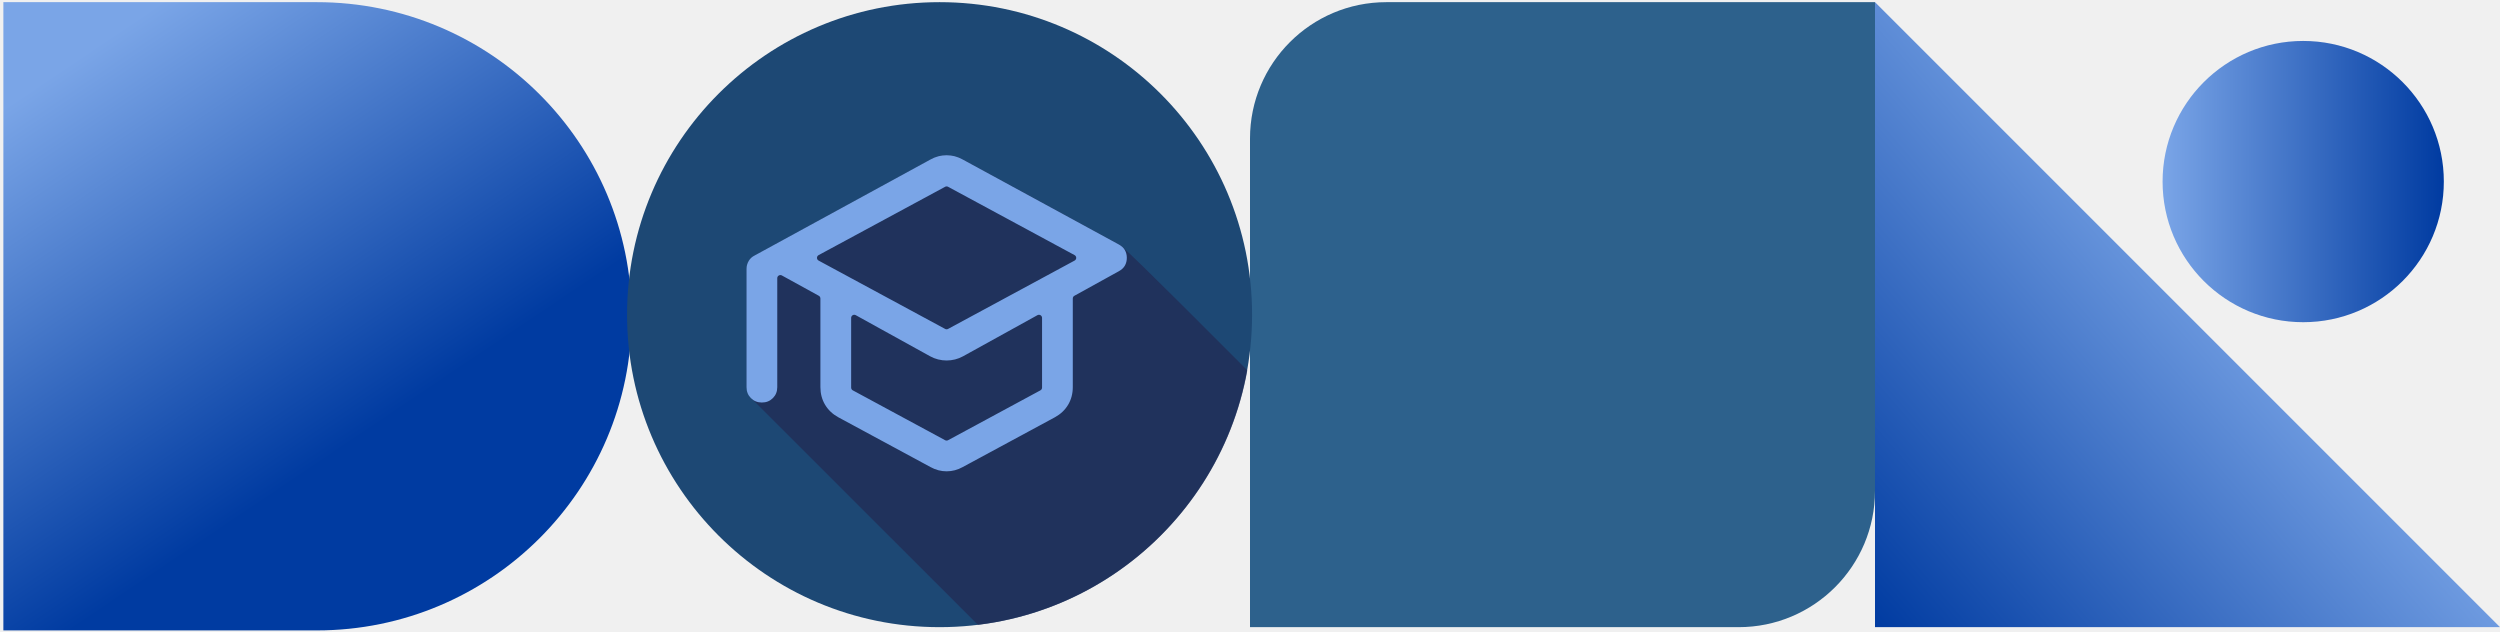
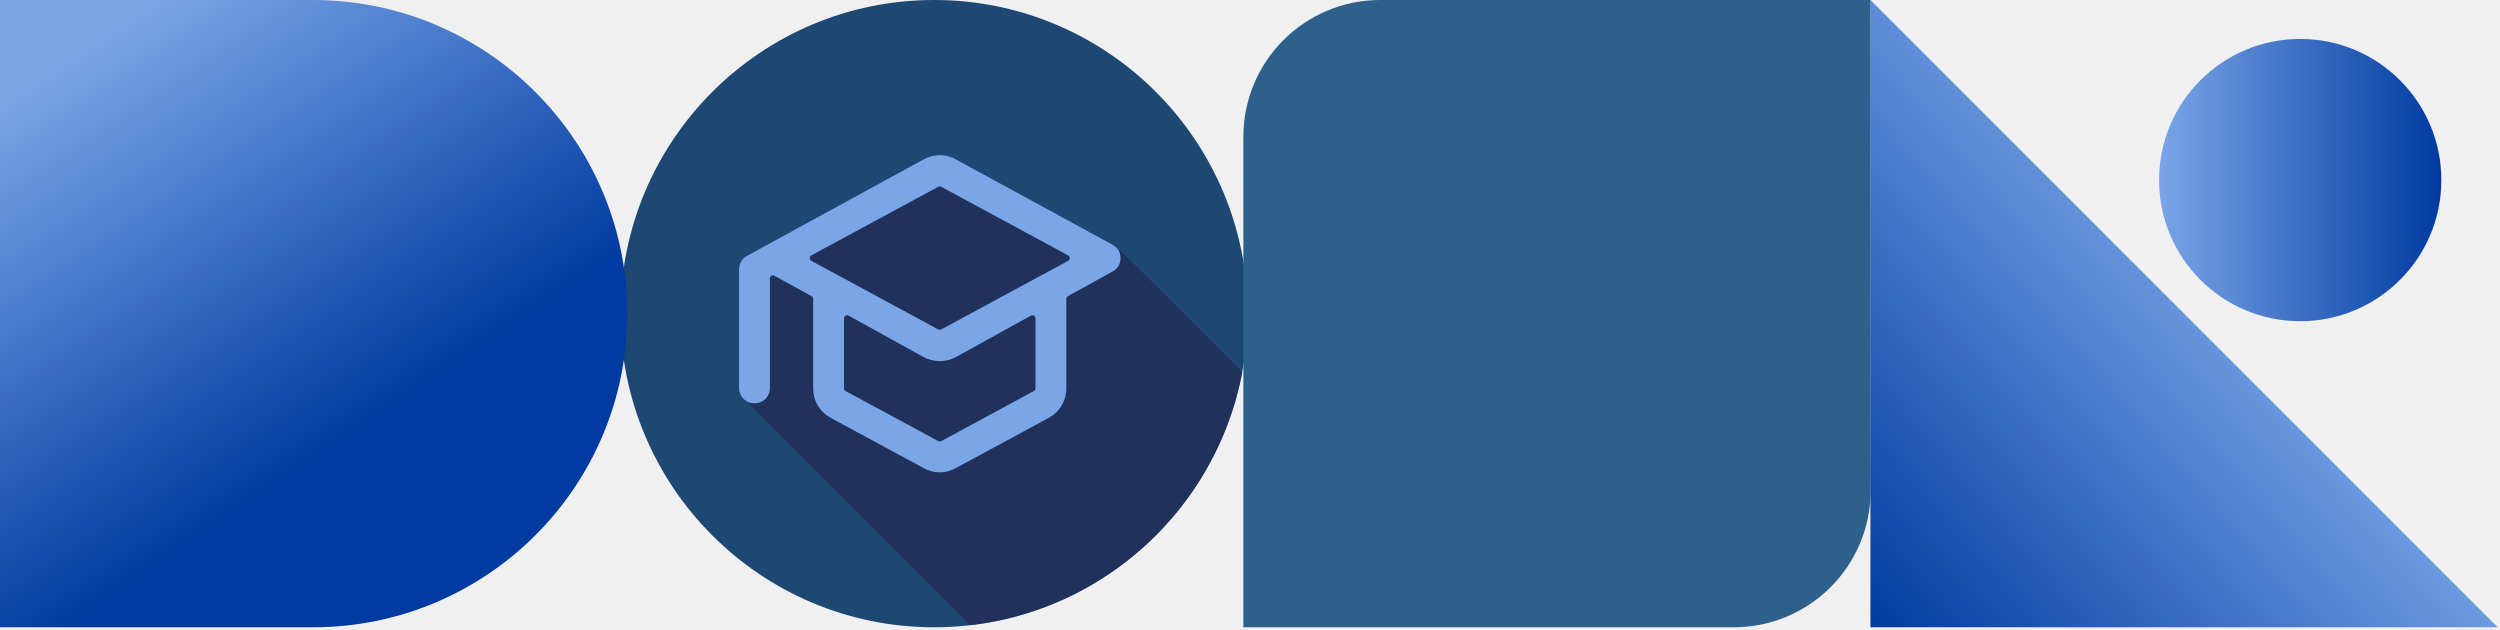
- <svg xmlns="http://www.w3.org/2000/svg" width="550" height="139" viewBox="0 0 550 139" fill="none">
-   <g clip-path="url(#clip0_1337_2841)">
-     <path d="M275 30.475C275 13.906 288.431 0.475 305 0.475H412.5V107.975C412.5 124.544 399.069 137.975 382.5 137.975H275V30.475Z" fill="#2D618C" />
-     <path d="M0.74 0.475V138.69H69.69C107.944 138.69 138.955 107.749 138.955 69.582C138.955 31.416 107.944 0.475 69.69 0.475L0.74 0.475Z" fill="url(#paint0_linear_1337_2841)" />
-     <path d="M206.705 137.975C244.674 137.975 275.456 107.195 275.456 69.225C275.456 31.256 244.674 0.475 206.705 0.475C168.735 0.475 137.955 31.256 137.955 69.225C137.955 107.195 168.735 137.975 206.705 137.975Z" fill="#1D4874" />
-     <mask id="mask0_1337_2841" style="mask-type:alpha" maskUnits="userSpaceOnUse" x="138" y="0" width="138" height="138">
-       <path d="M206.75 137.975C244.72 137.975 275.501 107.195 275.501 69.225C275.501 31.256 244.72 0.475 206.75 0.475C168.781 0.475 138 31.256 138 69.225C138 107.195 168.781 137.975 206.75 137.975Z" fill="#1D4874" />
-     </mask>
-     <g mask="url(#mask0_1337_2841)">
-       <path opacity="0.63" d="M315.8 123.304C314.955 121.78 313.103 120.481 311.879 119.256C310.332 117.709 252.816 59.44 247.227 54.61C246.959 54.294 246.608 54.011 246.167 53.771L211.826 35.077C211.271 34.767 210.691 34.533 210.104 34.378C209.52 34.225 208.913 34.147 208.297 34.147C207.682 34.147 207.075 34.225 206.49 34.378C205.904 34.532 205.325 34.767 204.764 35.079L166.037 56.221C165.477 56.501 165.056 56.894 164.748 57.426C164.434 57.968 164.281 58.537 164.281 59.166V85.172C164.281 86.796 165.495 87.842 166.559 88.892C167.992 90.307 230.523 152.841 231.948 154.265C233.125 155.442 234.123 156.829 235.938 156.829C236.91 156.829 237.699 156.513 238.351 155.862C239.002 155.21 239.319 154.421 239.319 153.449V147.1C239.404 147.186 239.489 147.271 239.578 147.352C239.69 147.468 239.8 147.584 239.92 147.694C240.031 147.81 240.142 147.926 240.261 148.035C240.373 148.151 240.483 148.267 240.603 148.376C240.714 148.492 240.824 148.609 240.944 148.718C241.055 148.834 241.166 148.95 241.285 149.059C241.397 149.175 241.507 149.292 241.627 149.401C241.738 149.517 241.849 149.633 241.968 149.742C242.08 149.858 242.19 149.974 242.31 150.083C242.421 150.199 242.531 150.316 242.651 150.425C242.762 150.541 242.873 150.657 242.993 150.766C243.104 150.882 243.214 150.998 243.334 151.108C243.445 151.223 243.556 151.34 243.675 151.449C243.786 151.565 243.897 151.681 244.016 151.79C244.128 151.906 244.238 152.023 244.358 152.132C244.469 152.248 244.58 152.364 244.699 152.473C244.811 152.589 244.921 152.705 245.041 152.814C245.152 152.93 245.262 153.047 245.382 153.156C245.493 153.272 245.604 153.388 245.723 153.497C245.835 153.613 245.945 153.729 246.065 153.839C246.176 153.955 246.287 154.071 246.406 154.18C246.518 154.296 246.628 154.412 246.747 154.521C246.859 154.637 246.969 154.753 247.089 154.862C247.2 154.979 247.311 155.095 247.43 155.204C247.542 155.32 247.652 155.436 247.772 155.545C247.883 155.661 247.993 155.778 248.113 155.887C248.224 156.003 248.335 156.119 248.454 156.228C248.566 156.344 248.676 156.461 248.796 156.57C248.907 156.686 249.018 156.802 249.137 156.911C249.248 157.027 249.359 157.143 249.479 157.252C249.59 157.368 249.7 157.485 249.82 157.594C249.931 157.71 250.042 157.826 250.162 157.935C250.273 158.051 250.383 158.167 250.503 158.276C250.614 158.392 250.724 158.509 250.844 158.618C251.379 159.175 251.999 159.664 252.719 160.06L273.045 171.036C273.602 171.345 274.18 171.581 274.767 171.735C275.349 171.888 275.957 171.966 276.573 171.966C277.19 171.966 277.799 171.888 278.38 171.735C278.967 171.58 279.547 171.345 280.11 171.032L300.423 160.063C301.663 159.381 302.635 158.456 303.313 157.316C303.991 156.176 304.336 154.875 304.336 153.449V133.944C304.336 133.695 304.471 133.466 304.688 133.346L314.443 127.96C315.069 127.618 315.526 127.196 315.799 126.704C316.084 126.193 316.222 125.636 316.222 125.004C316.222 124.371 316.084 123.815 315.8 123.304Z" fill="#22244E" />
-     </g>
-     <path d="M208.252 103.69C207.635 103.69 207.027 103.612 206.445 103.458C205.859 103.304 205.28 103.069 204.723 102.76L184.397 91.784C183.162 91.104 182.19 90.18 181.512 89.04C180.833 87.9 180.489 86.599 180.489 85.173V65.668C180.489 65.418 180.354 65.189 180.136 65.069L172.009 60.599C171.907 60.543 171.793 60.514 171.68 60.514C171.56 60.514 171.439 60.546 171.333 60.61C171.124 60.733 170.997 60.956 170.997 61.197V85.173C170.997 86.144 170.681 86.933 170.03 87.585C169.378 88.236 168.589 88.553 167.616 88.553C166.645 88.553 165.856 88.236 165.204 87.585C164.552 86.933 164.235 86.144 164.235 85.173V59.166C164.235 58.537 164.388 57.968 164.703 57.426C165.01 56.894 165.432 56.501 165.991 56.221L204.719 35.079C205.28 34.767 205.859 34.532 206.445 34.378C207.029 34.225 207.637 34.147 208.252 34.147C208.868 34.147 209.475 34.225 210.058 34.378C210.646 34.533 211.225 34.767 211.781 35.077L246.122 53.771C246.748 54.113 247.204 54.535 247.479 55.028C247.762 55.539 247.9 56.095 247.9 56.727C247.9 57.36 247.762 57.916 247.478 58.428C247.204 58.92 246.748 59.342 246.122 59.683L236.367 65.07C236.149 65.19 236.014 65.419 236.014 65.668V85.173C236.014 86.599 235.669 87.9 234.992 89.039C234.314 90.18 233.341 91.104 232.101 91.787L211.788 102.756C211.225 103.069 210.646 103.304 210.058 103.458C209.477 103.612 208.868 103.69 208.252 103.69ZM187.934 69.251C187.814 69.251 187.694 69.283 187.587 69.346C187.379 69.469 187.252 69.693 187.252 69.934V85.274C187.252 85.525 187.389 85.755 187.61 85.874L207.928 96.846C208.029 96.901 208.14 96.928 208.252 96.928C208.363 96.928 208.475 96.901 208.576 96.846L228.894 85.874C229.115 85.755 229.252 85.525 229.252 85.274V69.934C229.252 69.693 229.124 69.469 228.917 69.346C228.809 69.283 228.69 69.251 228.569 69.251C228.455 69.251 228.342 69.28 228.239 69.337L211.883 78.378C211.327 78.686 210.734 78.921 210.118 79.075C209.498 79.23 208.869 79.308 208.252 79.308C207.634 79.308 207.005 79.23 206.386 79.075C205.77 78.921 205.176 78.686 204.622 78.379L188.265 69.337C188.162 69.28 188.048 69.251 187.934 69.251ZM208.252 41.009C208.14 41.009 208.029 41.037 207.928 41.092L180.092 56.127C179.871 56.246 179.734 56.476 179.734 56.727C179.734 56.978 179.871 57.209 180.092 57.328L207.928 72.363C208.029 72.418 208.14 72.446 208.252 72.446C208.364 72.446 208.475 72.418 208.576 72.363L236.411 57.328C236.633 57.209 236.77 56.978 236.77 56.727C236.77 56.476 236.633 56.246 236.411 56.127L208.576 41.092C208.475 41.037 208.364 41.009 208.252 41.009Z" fill="#7AA5E7" />
-     <path d="M506.705 70.884C523.792 70.884 537.643 57.033 537.643 39.947C537.643 22.86 523.792 9.009 506.705 9.009C489.619 9.009 475.768 22.86 475.768 39.947C475.768 57.033 489.619 70.884 506.705 70.884Z" fill="url(#paint1_linear_1337_2841)" />
-     <path d="M550 137.975H412.5V0.475L550 137.975Z" fill="url(#paint2_linear_1337_2841)" />
+ <svg xmlns="http://www.w3.org/2000/svg" width="548" height="138" viewBox="0 0 548 138" fill="none">
+   <circle cx="204.75" cy="68.75" r="68.75" fill="#1D4874" />
+   <mask id="mask0_1_38" style="mask-type:alpha" maskUnits="userSpaceOnUse" x="136" y="0" width="138" height="138">
+     <path d="M204.75 137.499C242.719 137.499 273.5 106.719 273.5 68.75C273.5 30.78 242.719 0 204.75 0C166.78 0 136 30.78 136 68.75C136 106.719 166.78 137.499 204.75 137.499Z" fill="#1D4874" />
+   </mask>
+   <g mask="url(#mask0_1_38)">
+     <path opacity="0.63" d="M313.518 123.156C312.674 121.632 310.822 120.333 309.597 119.109C308.05 117.561 250.534 59.293 244.946 54.463C244.678 54.147 244.326 53.864 243.886 53.624L209.545 34.93C208.99 34.62 208.41 34.386 207.823 34.231C207.239 34.078 206.632 34 206.016 34C205.401 34 204.794 34.078 204.209 34.231C203.623 34.385 203.044 34.62 202.483 34.932L163.756 56.074C163.196 56.353 162.775 56.747 162.468 57.279C162.153 57.821 162 58.39 162 59.019V85.025C162 86.648 163.214 87.695 164.278 88.745C165.711 90.16 228.242 152.693 229.666 154.117C230.844 155.294 231.842 156.682 233.657 156.682C234.629 156.682 235.418 156.365 236.07 155.714C236.721 155.062 237.038 154.273 237.038 153.301V146.952C237.123 147.038 237.208 147.123 237.297 147.205C237.408 147.32 237.519 147.437 237.638 147.546C237.75 147.662 237.86 147.778 237.98 147.888C238.091 148.003 238.202 148.12 238.321 148.229C238.433 148.345 238.543 148.461 238.663 148.57C238.774 148.686 238.884 148.802 239.004 148.911C239.115 149.027 239.226 149.144 239.346 149.253C239.457 149.369 239.567 149.485 239.687 149.594C239.798 149.71 239.909 149.826 240.028 149.936C240.14 150.051 240.25 150.168 240.369 150.277C240.481 150.393 240.592 150.509 240.711 150.619C240.823 150.734 240.933 150.851 241.052 150.96C241.164 151.076 241.274 151.192 241.394 151.301C241.505 151.417 241.615 151.533 241.735 151.642C241.846 151.758 241.957 151.875 242.077 151.984C242.188 152.1 242.298 152.216 242.418 152.325C242.529 152.441 242.64 152.557 242.759 152.667C242.871 152.783 242.981 152.899 243.101 153.008C243.212 153.124 243.322 153.24 243.442 153.349C243.553 153.465 243.664 153.582 243.784 153.691C243.895 153.807 244.005 153.923 244.125 154.032C244.236 154.148 244.347 154.264 244.466 154.374C244.577 154.489 244.688 154.606 244.807 154.715C244.919 154.831 245.029 154.947 245.149 155.057C245.26 155.172 245.371 155.289 245.49 155.398C245.602 155.514 245.712 155.63 245.832 155.739C245.943 155.855 246.053 155.971 246.173 156.08C246.284 156.196 246.395 156.313 246.515 156.422C246.626 156.538 246.736 156.654 246.856 156.763C246.967 156.879 247.078 156.995 247.197 157.105C247.308 157.22 247.419 157.337 247.538 157.446C247.65 157.562 247.76 157.678 247.88 157.788C247.991 157.903 248.102 158.02 248.221 158.129C248.333 158.245 248.443 158.361 248.563 158.47C249.098 159.027 249.717 159.516 250.438 159.913L270.764 170.888C271.32 171.197 271.899 171.433 272.485 171.587C273.068 171.74 273.675 171.818 274.292 171.818C274.909 171.818 275.517 171.74 276.099 171.587C276.686 171.432 277.265 171.197 277.828 170.884L298.141 159.915C299.381 159.233 300.354 158.309 301.032 157.168C301.709 156.028 302.054 154.727 302.054 153.301V133.796C302.054 133.548 302.189 133.319 302.407 133.198L312.162 127.812C312.788 127.471 313.244 127.048 313.517 126.557C313.802 126.045 313.94 125.489 313.94 124.856C313.94 124.224 313.802 123.668 313.518 123.156Z" fill="#22244E" />
  </g>
+   <path d="M205.99 103.533C205.374 103.533 204.767 103.455 204.184 103.302C203.599 103.148 203.02 102.913 202.464 102.604L182.15 91.629C180.915 90.95 179.944 90.026 179.266 88.885C178.588 87.746 178.244 86.445 178.244 85.019V65.516C178.244 65.267 178.109 65.038 177.891 64.918L169.769 60.449C169.667 60.392 169.553 60.364 169.44 60.364C169.32 60.364 169.199 60.396 169.093 60.459C168.885 60.582 168.758 60.806 168.758 61.047V85.019C168.758 85.99 168.442 86.779 167.791 87.431C167.139 88.082 166.351 88.399 165.379 88.399C164.408 88.399 163.62 88.082 162.968 87.431C162.317 86.779 162 85.99 162 85.019V59.015C162 58.387 162.153 57.818 162.467 57.276C162.775 56.744 163.196 56.351 163.755 56.071L202.459 34.932C203.02 34.62 203.599 34.385 204.184 34.231C204.768 34.078 205.376 34 205.99 34C206.606 34 207.213 34.078 207.796 34.231C208.383 34.386 208.962 34.62 209.517 34.93L243.838 53.622C244.463 53.963 244.92 54.386 245.194 54.878C245.477 55.389 245.615 55.945 245.615 56.577C245.615 57.21 245.477 57.766 245.193 58.278C244.92 58.77 244.463 59.192 243.838 59.533L234.088 64.919C233.871 65.039 233.736 65.268 233.736 65.516V85.019C233.736 86.445 233.391 87.746 232.714 88.885C232.037 90.026 231.065 90.95 229.826 91.632L209.525 102.6C208.962 102.913 208.383 103.148 207.796 103.302C207.215 103.455 206.606 103.533 205.99 103.533ZM185.685 69.1C185.564 69.1 185.445 69.132 185.337 69.195C185.13 69.317 185.002 69.541 185.002 69.783V85.12C185.002 85.371 185.139 85.602 185.361 85.721L205.666 96.691C205.767 96.746 205.878 96.773 205.99 96.773C206.101 96.773 206.213 96.746 206.314 96.691L226.62 85.721C226.841 85.602 226.978 85.371 226.978 85.12V69.783C226.978 69.541 226.85 69.317 226.643 69.195C226.535 69.132 226.416 69.1 226.296 69.1C226.182 69.1 226.068 69.128 225.965 69.185L209.619 78.225C209.064 78.534 208.47 78.768 207.855 78.922C207.236 79.077 206.607 79.155 205.99 79.155C205.373 79.155 204.744 79.077 204.125 78.922C203.51 78.768 202.917 78.534 202.362 78.226L186.015 69.185C185.912 69.128 185.798 69.1 185.685 69.1ZM205.99 40.862C205.878 40.862 205.767 40.889 205.666 40.944L177.847 55.977C177.626 56.096 177.489 56.327 177.489 56.577C177.489 56.828 177.626 57.059 177.847 57.178L205.666 72.211C205.767 72.266 205.878 72.294 205.99 72.294C206.102 72.294 206.213 72.266 206.314 72.211L234.133 57.178C234.354 57.059 234.491 56.828 234.491 56.577C234.491 56.327 234.354 56.096 234.133 55.977L206.314 40.944C206.213 40.889 206.102 40.862 205.99 40.862Z" fill="#7AA5E7" />
+   <path d="M272.545 30C272.545 13.431 285.977 0 302.545 0H410.045V107.5C410.045 124.069 396.614 137.5 380.045 137.5H272.545V30Z" fill="#2D618C" />
+   <path d="M0 0V137.5H68.594C106.65 137.5 137.5 106.72 137.5 68.75C137.5 30.78 106.65 2.115e-05 68.594 2.115e-05L0 0Z" fill="url(#paint0_linear_1_38)" />
+   <path d="M504.205 70.409C521.292 70.409 535.143 56.558 535.143 39.471C535.143 22.385 521.292 8.534 504.205 8.534C487.119 8.534 473.268 22.385 473.268 39.471C473.268 56.558 487.119 70.409 504.205 70.409Z" fill="url(#paint1_linear_1_38)" />
+   <path d="M547.5 137.5H410V0L547.5 137.5Z" fill="url(#paint2_linear_1_38)" />
  <defs>
-     <linearGradient id="paint0_linear_1337_2841" x1="12" y1="16.285" x2="69.847" y2="102.285" gradientUnits="userSpaceOnUse">
+     <linearGradient id="paint0_linear_1_38" x1="11.202" y1="15.728" x2="68.75" y2="101.284" gradientUnits="userSpaceOnUse">
      <stop stop-color="#7AA5E7" />
      <stop offset="1" stop-color="#003BA1" />
    </linearGradient>
-     <linearGradient id="paint1_linear_1337_2841" x1="475.768" y1="39.947" x2="537.643" y2="39.947" gradientUnits="userSpaceOnUse">
+     <linearGradient id="paint1_linear_1_38" x1="473.268" y1="39.471" x2="535.143" y2="39.471" gradientUnits="userSpaceOnUse">
      <stop stop-color="#7AA5E7" />
      <stop offset="0.997" stop-color="#003BA1" />
    </linearGradient>
-     <linearGradient id="paint2_linear_1337_2841" x1="499.675" y1="61.782" x2="412.048" y2="137.835" gradientUnits="userSpaceOnUse">
+     <linearGradient id="paint2_linear_1_38" x1="497.175" y1="61.307" x2="409.548" y2="137.36" gradientUnits="userSpaceOnUse">
      <stop stop-color="#7AA5E7" />
      <stop offset="0.997" stop-color="#003BA1" />
    </linearGradient>
-     <clipPath id="clip0_1337_2841">
-       <rect width="550" height="138.215" fill="white" transform="translate(0 0.475037)" />
-     </clipPath>
  </defs>
</svg>
